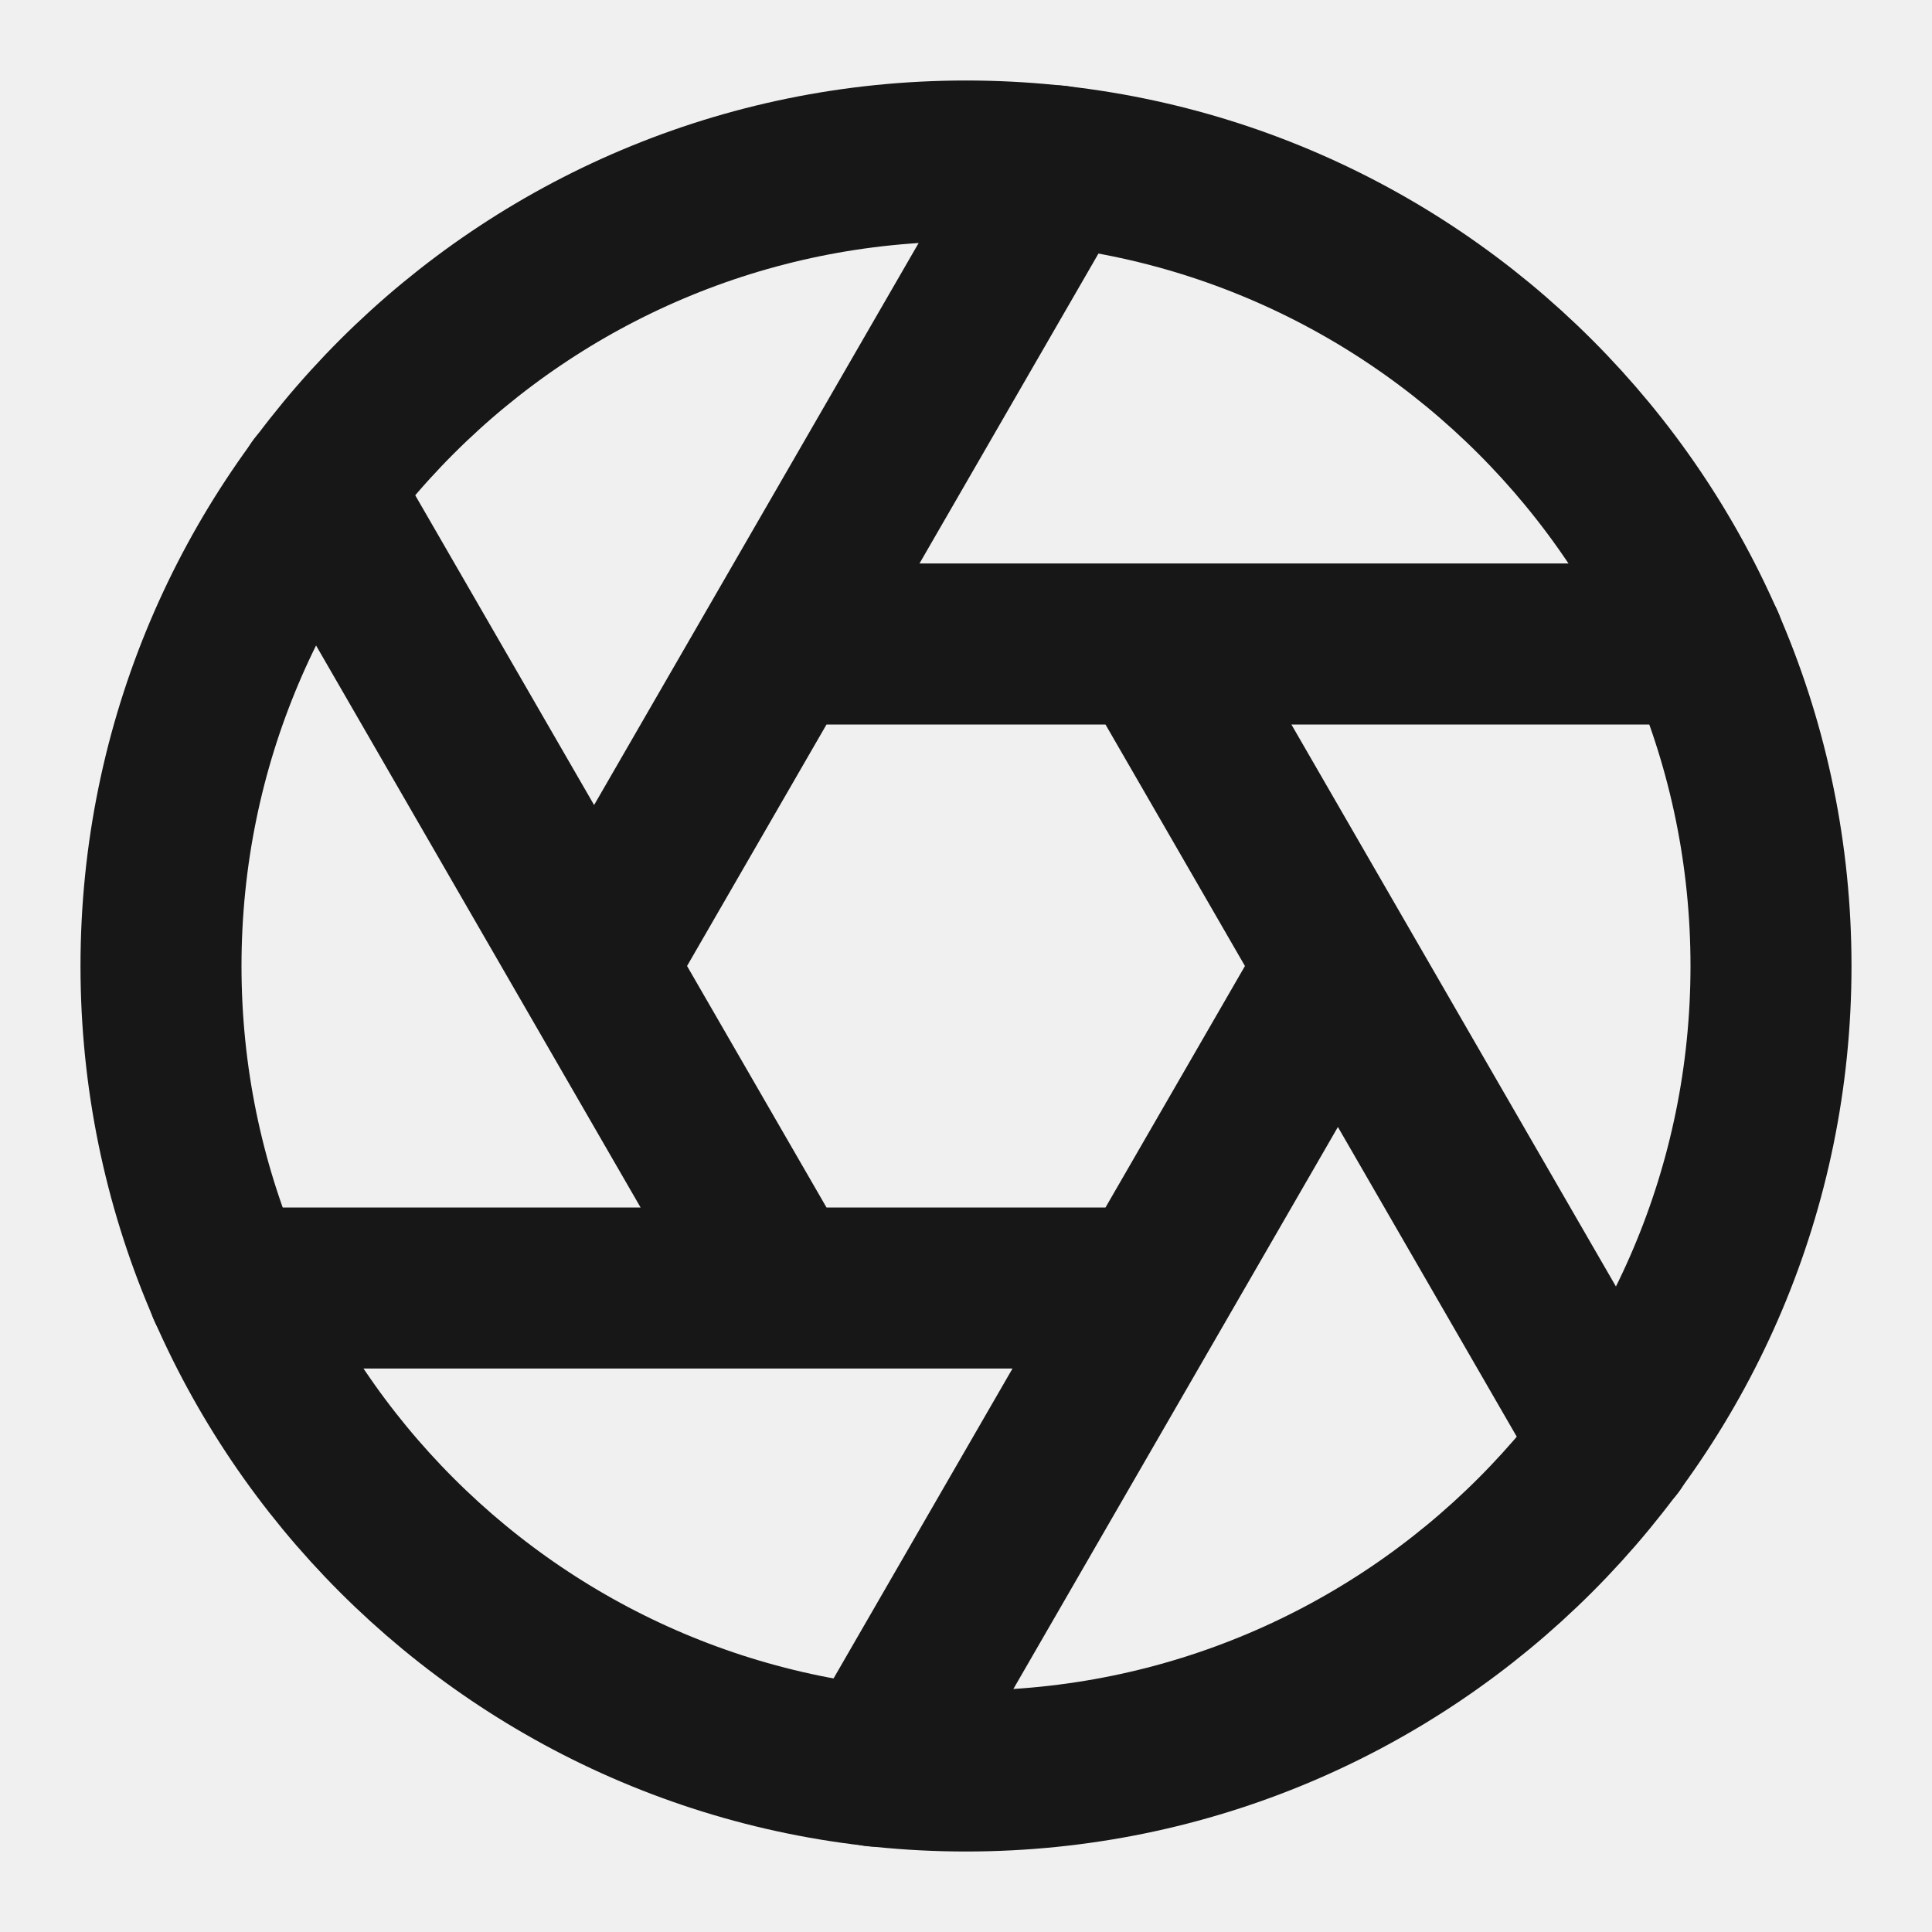
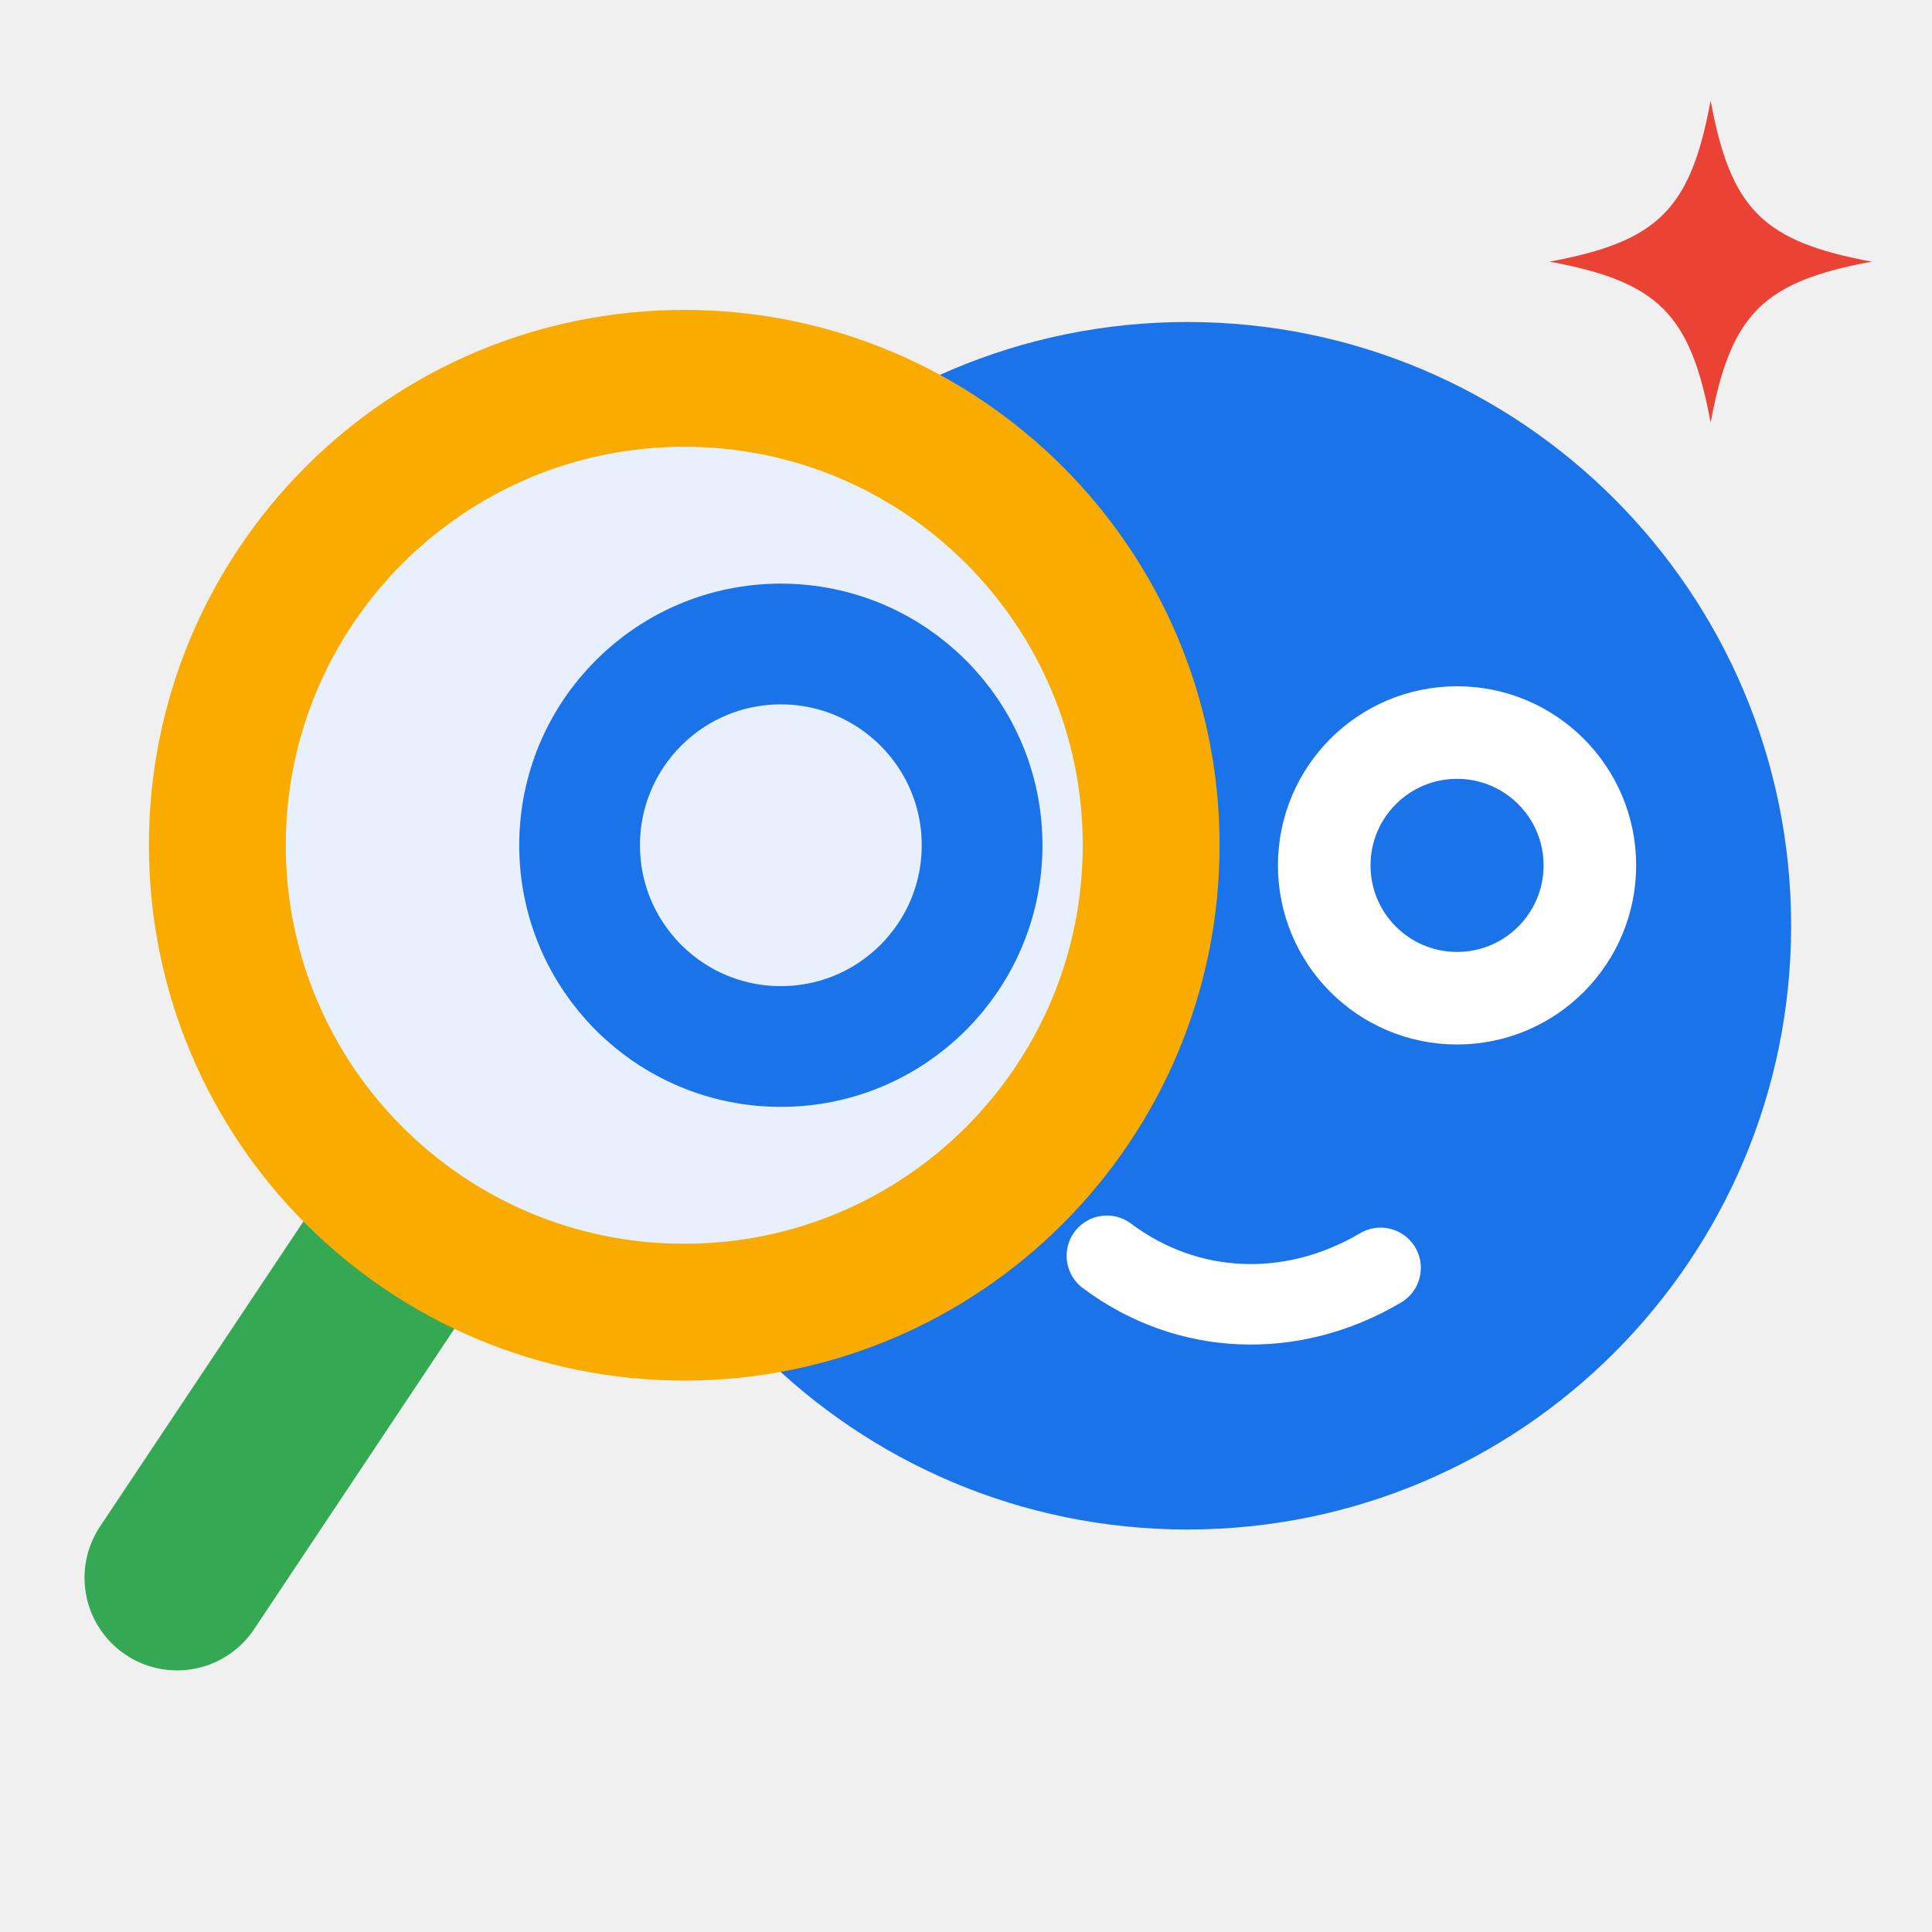
- <svg xmlns="http://www.w3.org/2000/svg" viewBox="0 0 24 24" fill="none" stroke="#171717" stroke-width="2" stroke-linecap="round" stroke-linejoin="round">
-   <circle cx="12" cy="12" r="10" />
-   <path d="m14.31 8 5.74 9.94M9.69 8h11.48M7.38 12l5.74-9.94M9.69 16 3.95 6.06M14.31 16H2.83m13.79-4-5.74 9.94" />
+ <svg xmlns="http://www.w3.org/2000/svg" viewBox="0 0 48 48" fill="none">
+   <circle cx="29.5" cy="23" r="15" fill="#1a73e8" />
+   <circle cx="36.2" cy="21.5" r="3.3" stroke="#fff" stroke-width="2.3" />
+   <path d="M27.5 31.2c2 1.5 4.6 1.6 6.8.3" stroke="#fff" stroke-width="2" stroke-linecap="round" />
+   <path d="M42.5 2.5c.5 2.7 1.3 3.5 4 4-2.7.5-3.5 1.3-4 4-.5-2.7-1.3-3.5-4-4 2.7-.5 3.5-1.3 4-4Z" fill="#ea4335" />
+   <path d="M9.6 31.4 4.4 39.2" stroke="#34a853" stroke-width="4.6" stroke-linecap="round" />
+   <circle cx="17" cy="21" r="11.6" fill="#e8f0fe" stroke="#f9ab00" stroke-width="3.4" />
+   <circle cx="19.4" cy="21" r="5" stroke="#1a73e8" stroke-width="3" />
</svg>
